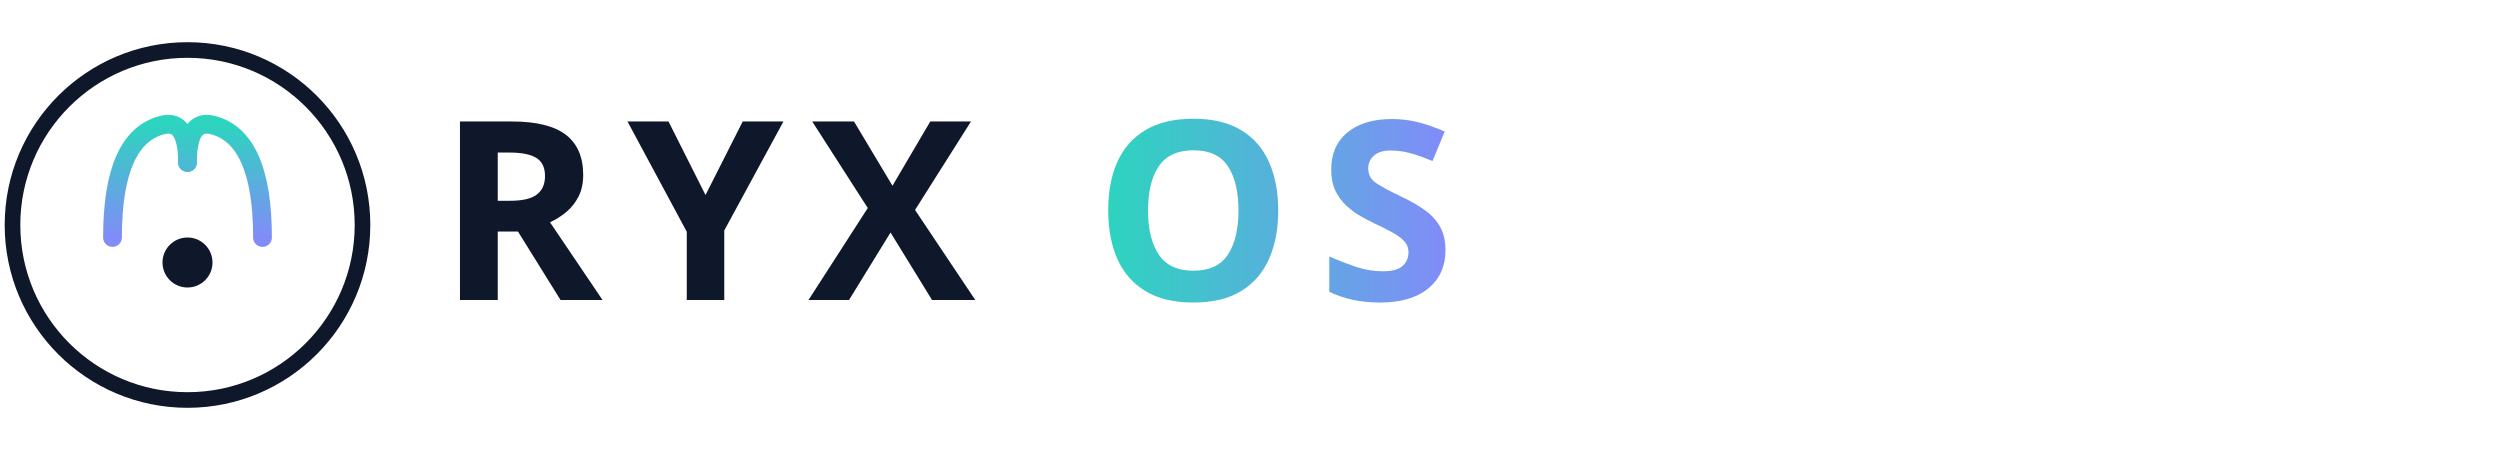
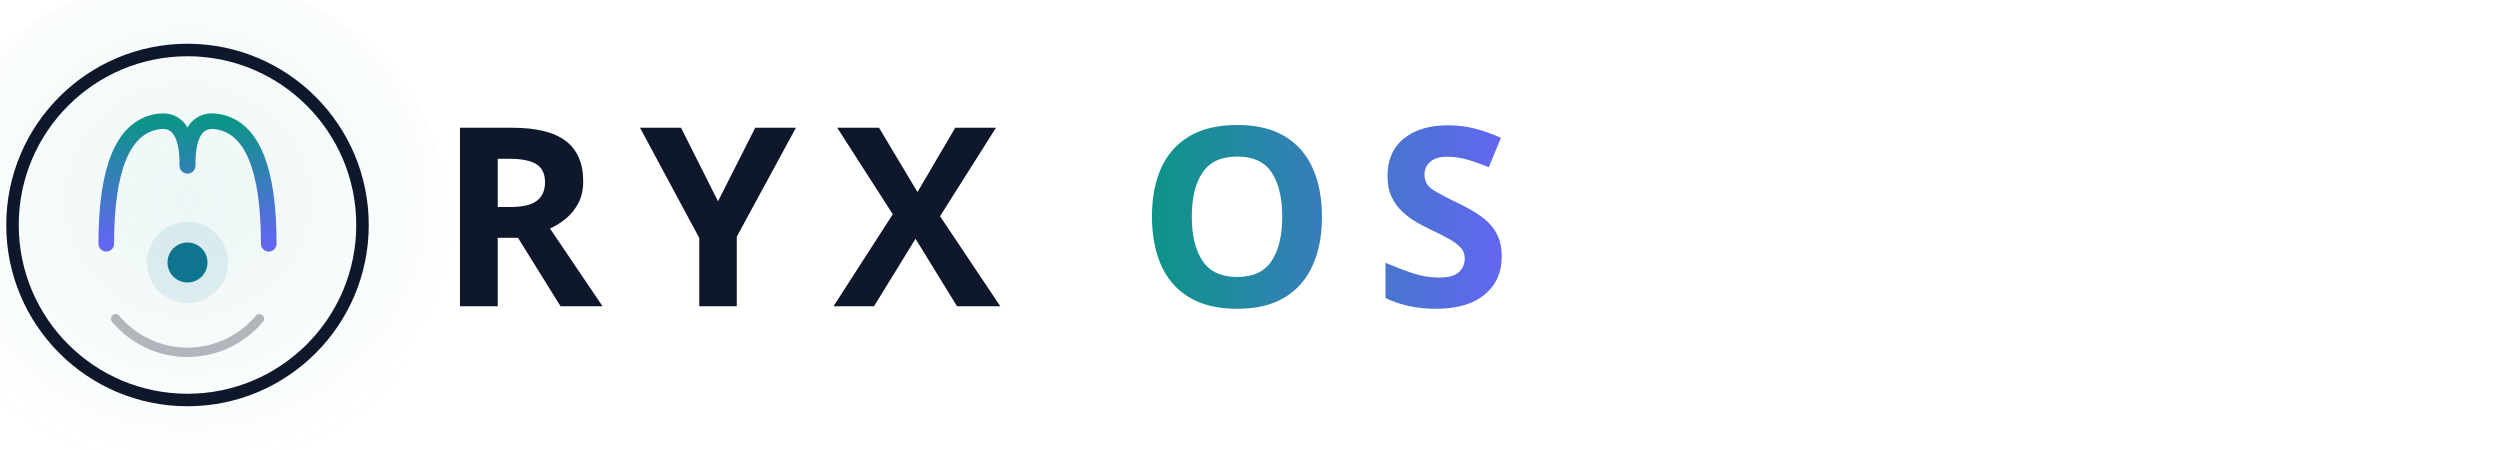
<svg xmlns="http://www.w3.org/2000/svg" viewBox="0 0 400 72" fill="none">
  <defs>
    <linearGradient id="horn-l" x1="0" y1="0" x2="0" y2="1">
-       <stop offset="0%" stop-color="#2dd4bf" />
-       <stop offset="100%" stop-color="#818cf8" />
+       <stop offset="0%" stop-color="#0d9488" />
+       <stop offset="100%" stop-color="#6366f1" />
    </linearGradient>
    <linearGradient id="accent-l" x1="0" y1="0" x2="1" y2="0">
-       <stop offset="0%" stop-color="#2dd4bf" />
-       <stop offset="100%" stop-color="#818cf8" />
+       <stop offset="0%" stop-color="#0d9488" />
+       <stop offset="100%" stop-color="#6366f1" />
    </linearGradient>
+     <radialGradient id="glow-l" cx="0.5" cy="0.45" r="0.55">
+       <stop offset="0%" stop-color="#0d9488" stop-opacity="0.08" />
+       <stop offset="100%" stop-color="#0d9488" stop-opacity="0" />
+     </radialGradient>
  </defs>
  <g transform="translate(0, 6)">
-     <circle cx="30" cy="30" r="28" fill="none" stroke="#0f172a" stroke-width="2.5" />
-     <path d="M18,32 Q18,16 26,14 Q30,13 30,20" fill="none" stroke="url(#horn-l)" stroke-width="3" stroke-linecap="round" />
-     <path d="M42,32 Q42,16 34,14 Q30,13 30,20" fill="none" stroke="url(#horn-l)" stroke-width="3" stroke-linecap="round" />
-     <circle cx="30" cy="36" r="4" fill="#0f172a" />
-     <text x="70" y="42" font-family="'Segoe UI', system-ui, -apple-system, sans-serif" font-size="40" font-weight="800" letter-spacing="4" fill="#0f172a">RYX</text>
-     <text x="175" y="42" font-family="'Segoe UI', system-ui, -apple-system, sans-serif" font-size="40" font-weight="800" letter-spacing="4" fill="url(#accent-l)">OS</text>
+     <ellipse cx="30" cy="30" rx="42" ry="40" fill="url(#glow-l)" />
+     <circle cx="30" cy="30" r="28" stroke="#0f172a" stroke-width="2" />
+     <path d="M17,33 Q17,15 25,13.5 Q30,12.5 30,20.5" fill="none" stroke="url(#horn-l)" stroke-width="2.5" stroke-linecap="round" />
+     <path d="M43,33 Q43,15 35,13.5 Q30,12.5 30,20.5" fill="none" stroke="url(#horn-l)" stroke-width="2.5" stroke-linecap="round" />
+     <path d="M18.5,45 A15,15 0 0 0 41.5,45" fill="none" stroke="#0f172a" stroke-opacity="0.3" stroke-width="1.5" stroke-linecap="round" />
+     <circle cx="30" cy="36" r="6.5" fill="#0e7490" opacity="0.1" />
+     <circle cx="30" cy="36" r="3.2" fill="#0e7490" />
+     <text x="70" y="43" font-family="'Segoe UI', system-ui, -apple-system, sans-serif" font-size="40" font-weight="800" letter-spacing="6" fill="#0f172a">RYX</text>
+     <text x="182" y="43" font-family="'Segoe UI', system-ui, -apple-system, sans-serif" font-size="40" font-weight="800" letter-spacing="6" fill="url(#accent-l)">OS</text>
  </g>
</svg>
